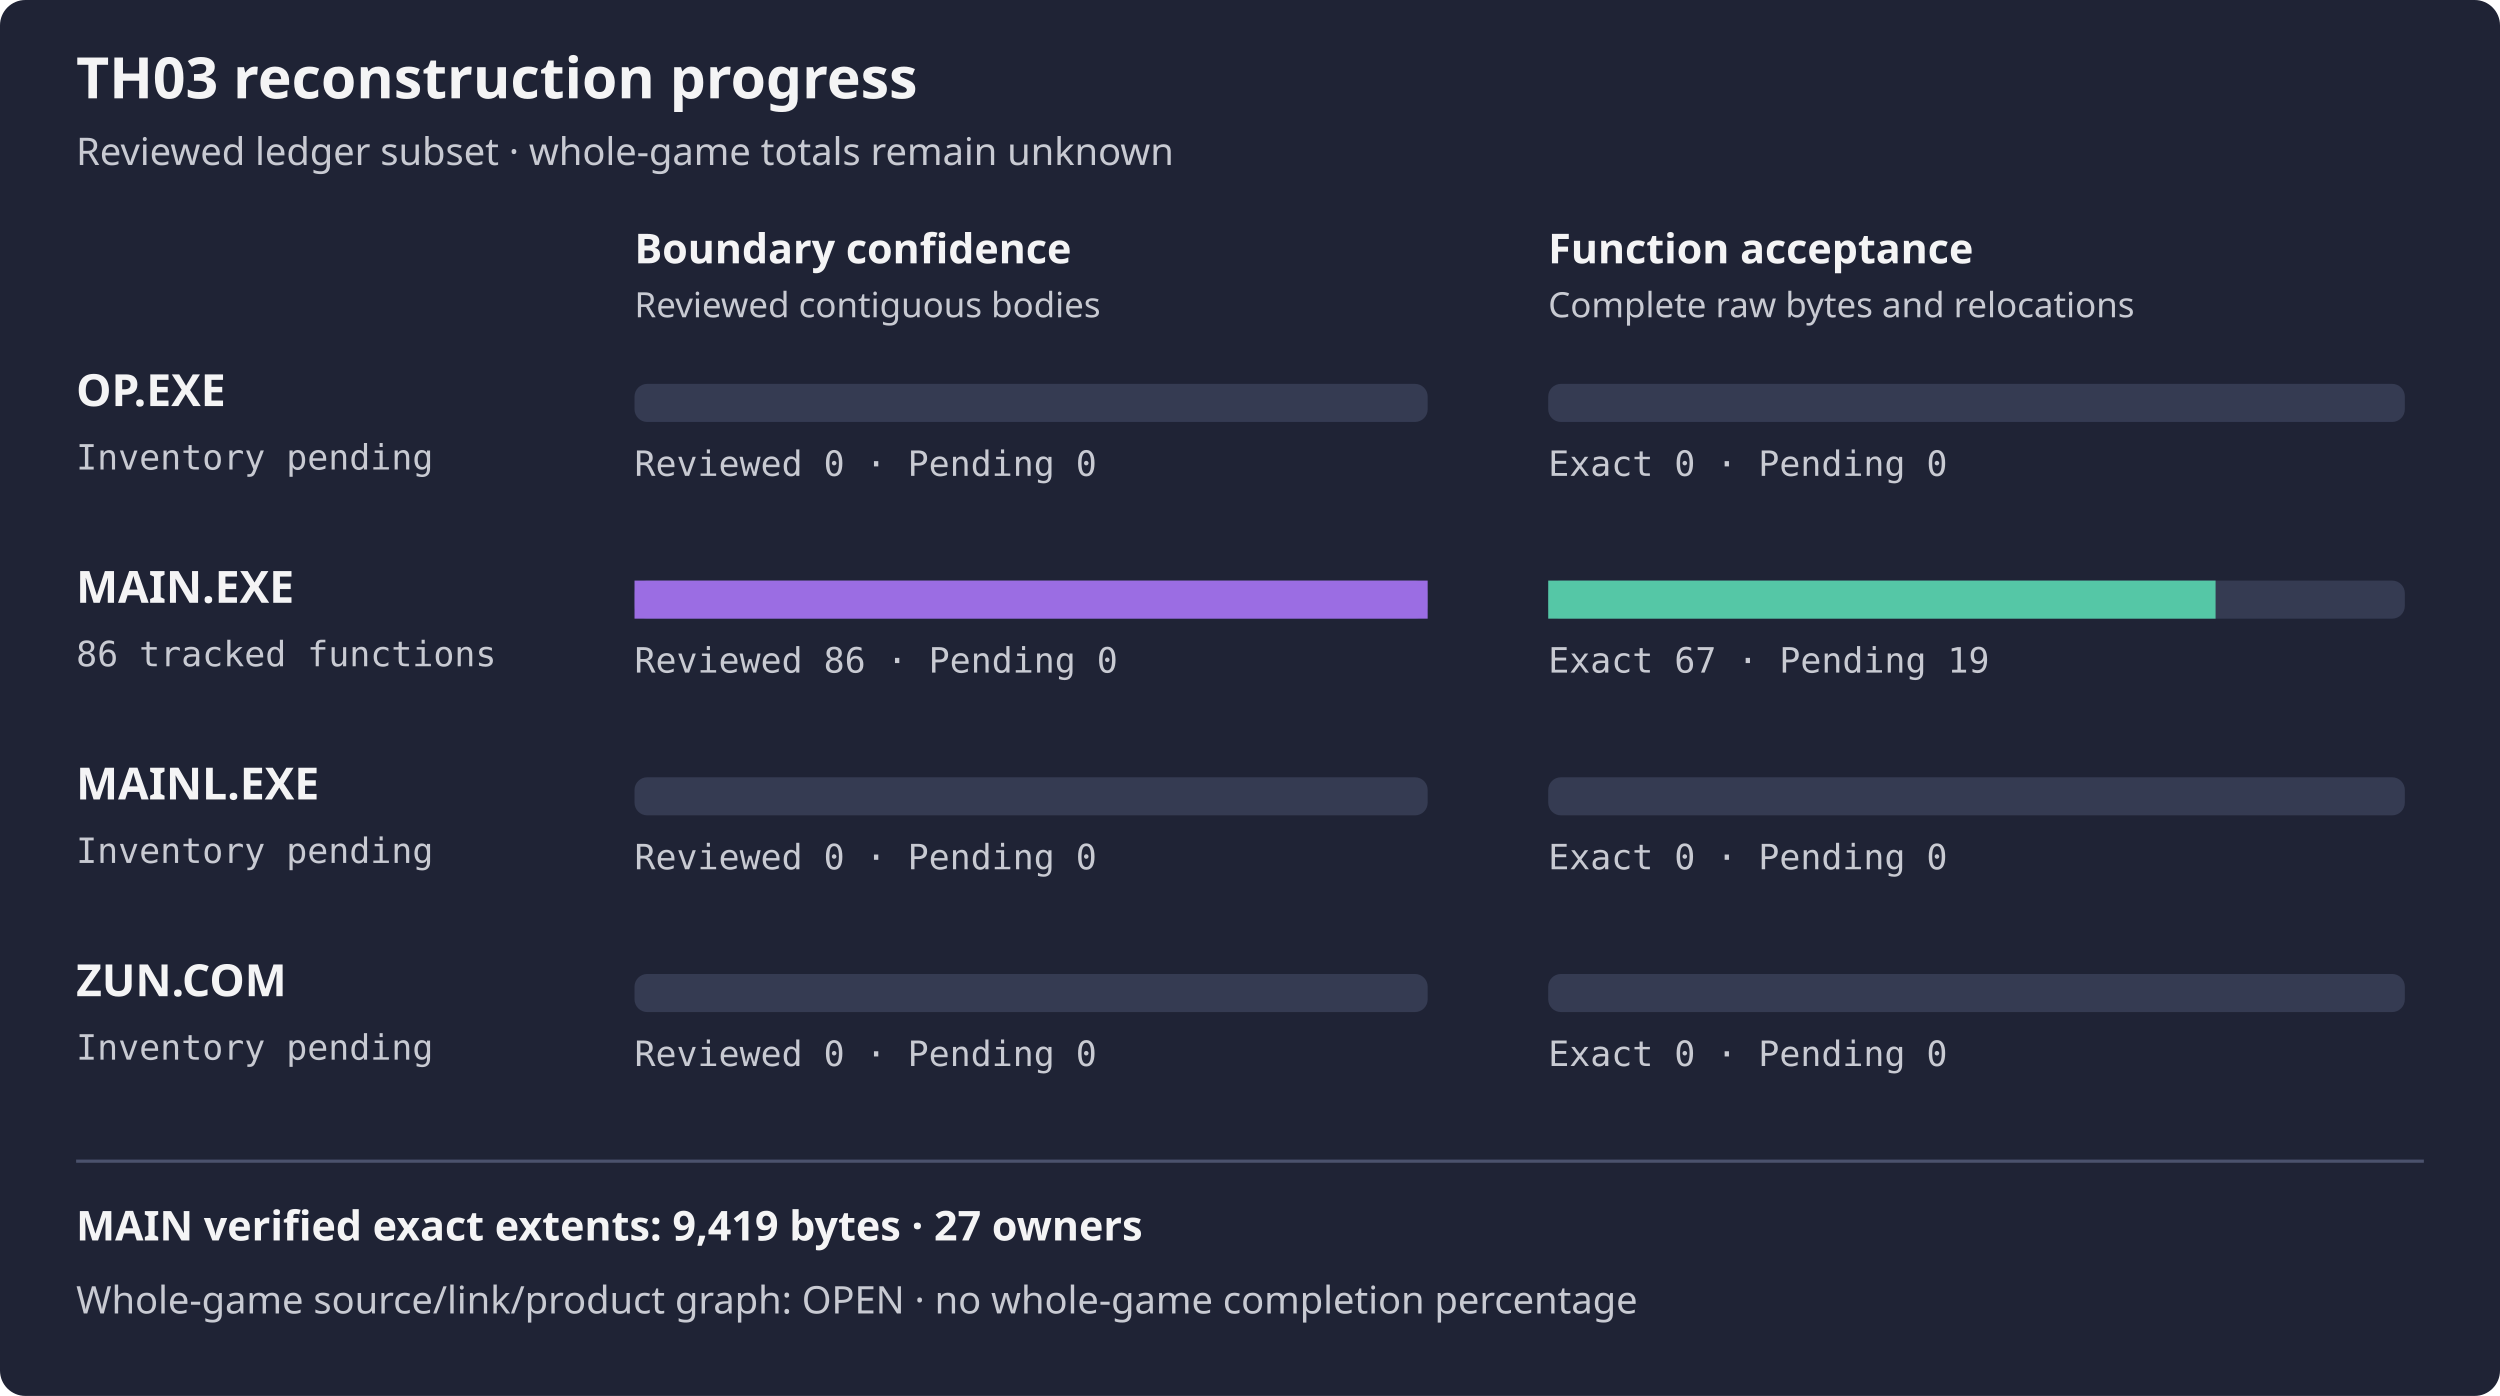
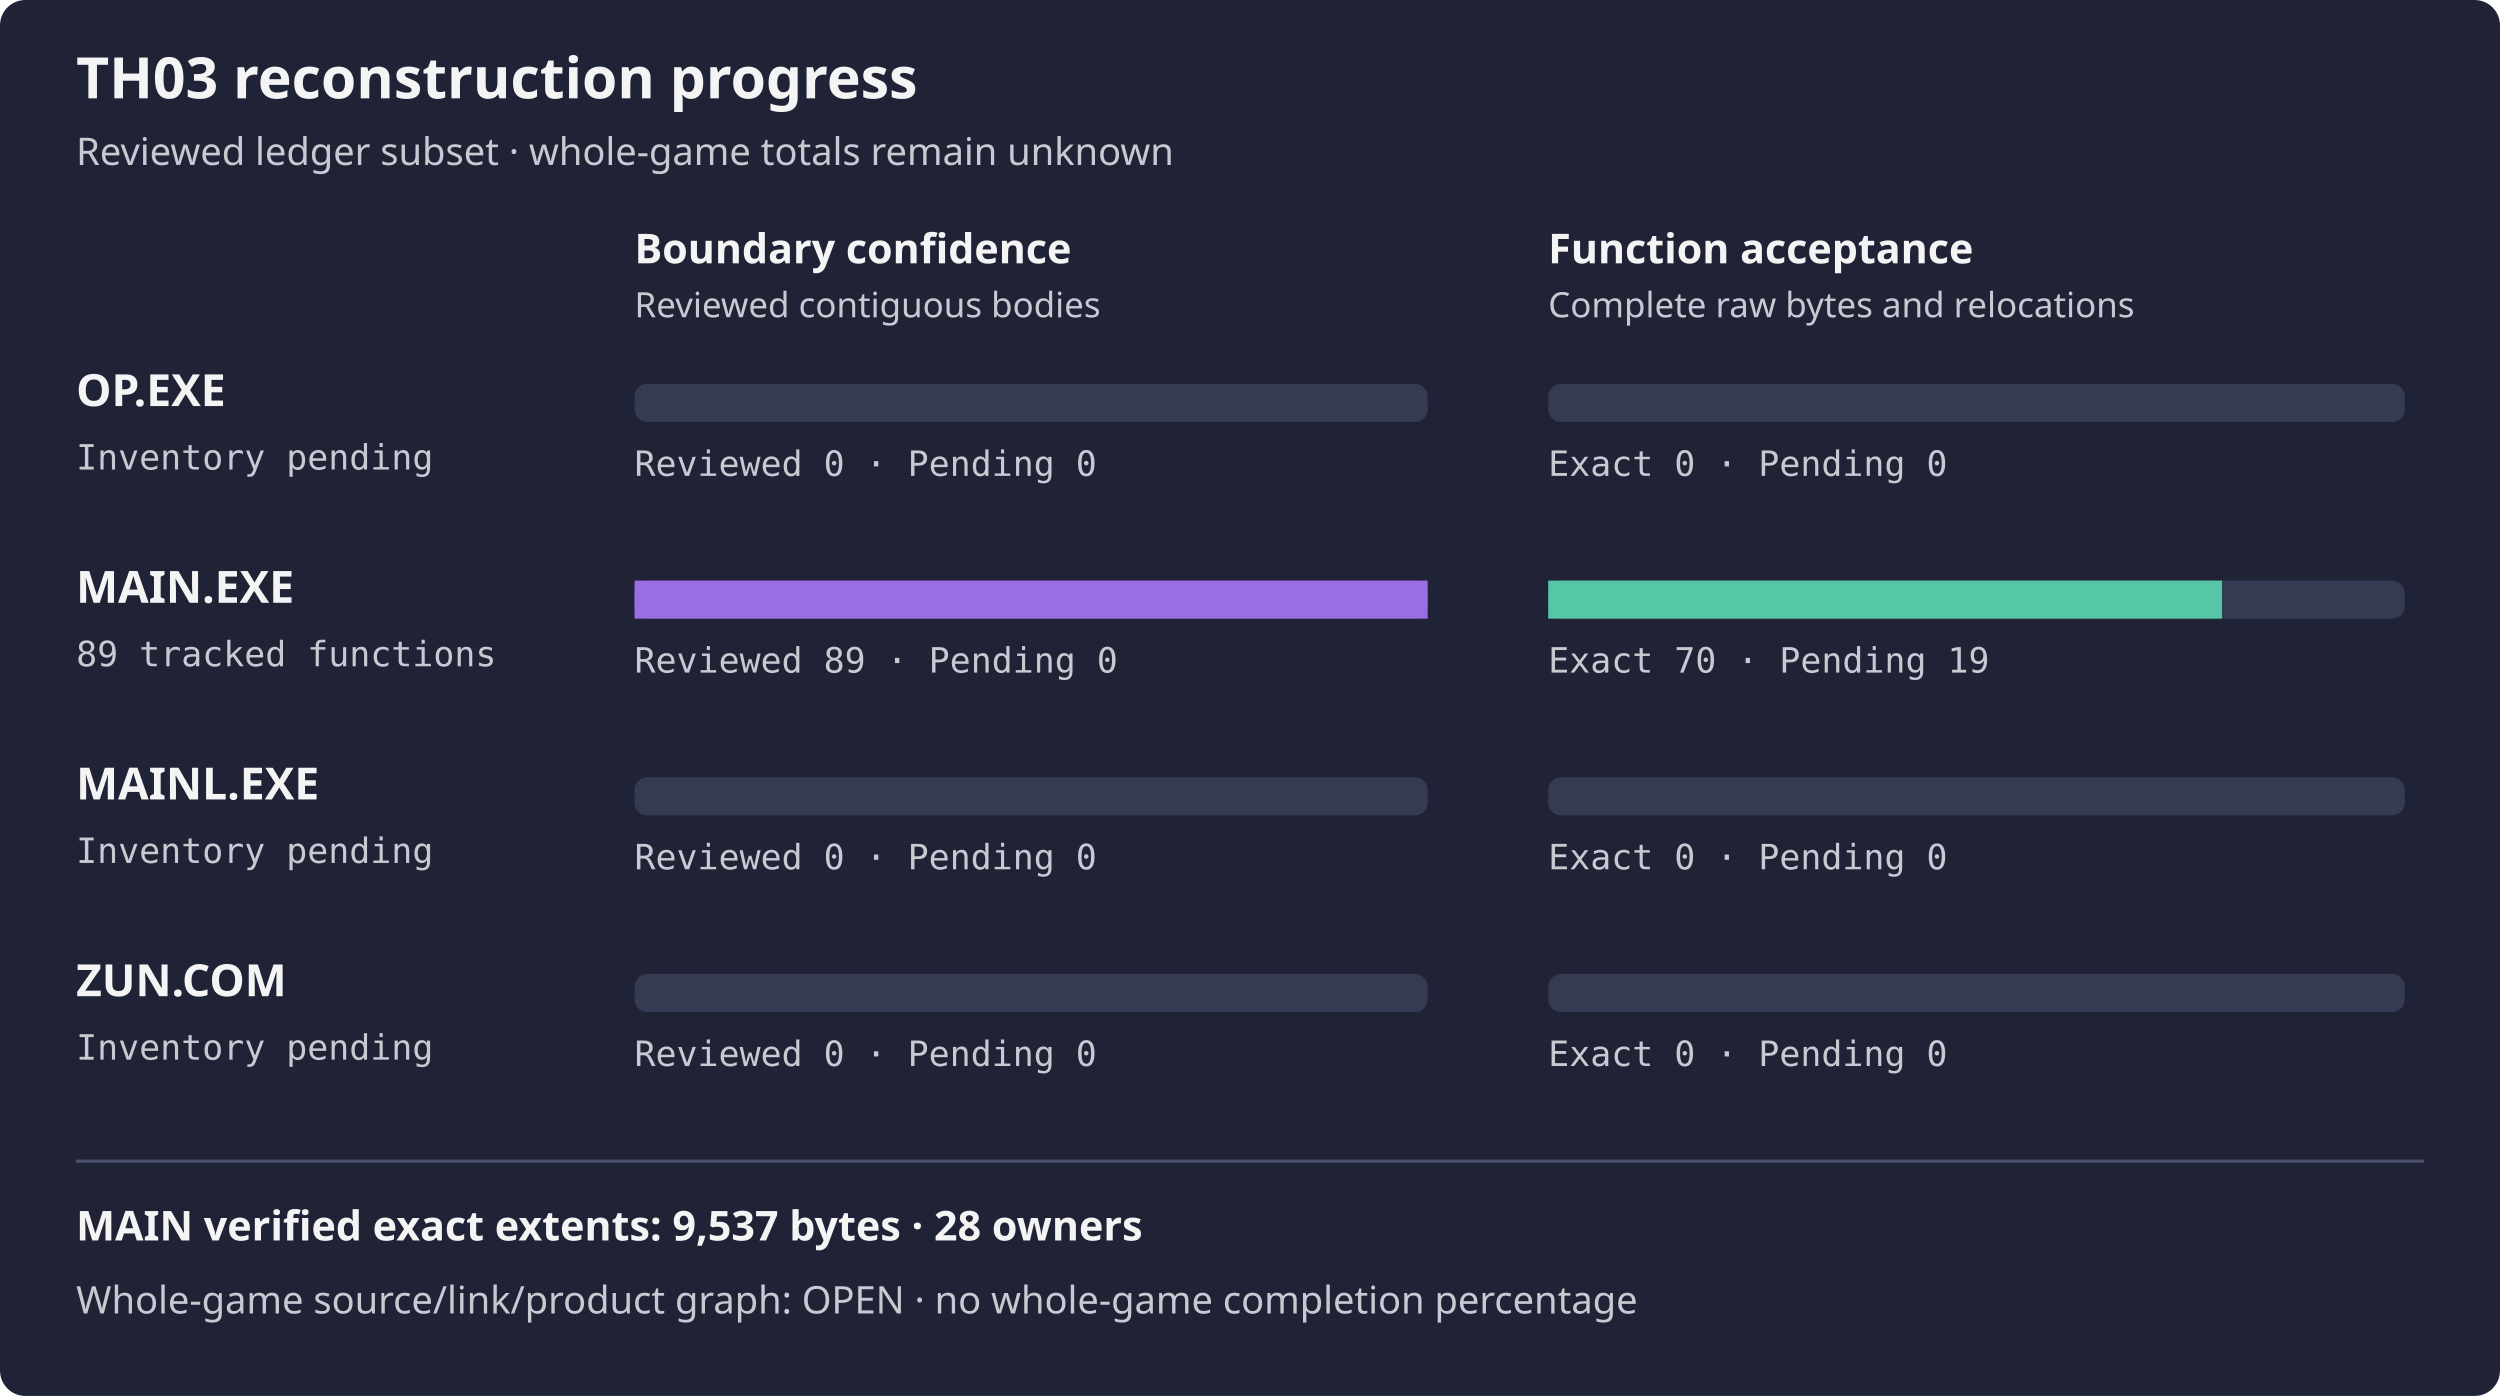
<svg xmlns="http://www.w3.org/2000/svg" width="788" height="440" viewBox="0 0 788 440" role="img" aria-label="TH03 reviewed subset reconstruction progress">
  <rect width="788" height="440" rx="8" fill="#1f2335" />
  <text x="24" y="31" fill="#f4f4f5" font-family="sans-serif" font-size="18" font-weight="600">TH03 reconstruction progress</text>
  <text x="24" y="52" fill="#c8cad2" font-family="sans-serif" font-size="12">Reviewed ledger subset · whole-game totals remain unknown</text>
  <text x="200" y="83" fill="#f4f4f5" font-family="sans-serif" font-size="13" font-weight="600">Boundary confidence</text>
  <text x="488" y="83" fill="#f4f4f5" font-family="sans-serif" font-size="13" font-weight="600">Function acceptance</text>
  <text x="200" y="100" fill="#c8cad2" font-family="sans-serif" font-size="11">Reviewed contiguous bodies</text>
  <text x="488" y="100" fill="#c8cad2" font-family="sans-serif" font-size="11">Complete raw bytes and relocations</text>
  <text x="24" y="128" fill="#f4f4f5" font-family="sans-serif" font-size="14" font-weight="600">OP.EXE</text>
  <text x="24" y="148" fill="#c8cad2" font-family="monospace" font-size="11">Inventory pending</text>
  <rect x="200" y="121" width="250" height="12" rx="4" fill="#353b52" />
  <rect x="488" y="121" width="270" height="12" rx="4" fill="#353b52" />
  <rect x="200" y="121" width="0.00" height="12" fill="#9b6de3" />
  <rect x="488" y="121" width="0.00" height="12" fill="#55c7a6" />
  <text x="200" y="150" fill="#c8cad2" font-family="monospace" font-size="11">Reviewed 0 · Pending 0</text>
  <text x="488" y="150" fill="#c8cad2" font-family="monospace" font-size="11">Exact 0 · Pending 0</text>
  <text x="24" y="190" fill="#f4f4f5" font-family="sans-serif" font-size="14" font-weight="600">MAIN.EXE</text>
-   <text x="24" y="210" fill="#c8cad2" font-family="monospace" font-size="11">86 tracked functions</text>
+   <text x="24" y="210" fill="#c8cad2" font-family="monospace" font-size="11">89 tracked functions</text>
  <rect x="200" y="183" width="250" height="12" rx="4" fill="#353b52" />
  <rect x="488" y="183" width="270" height="12" rx="4" fill="#353b52" />
  <rect x="200" y="183" width="250.00" height="12" fill="#9b6de3" />
-   <rect x="488" y="183" width="210.35" height="12" fill="#55c7a6" />
-   <text x="200" y="212" fill="#c8cad2" font-family="monospace" font-size="11">Reviewed 86 · Pending 0</text>
-   <text x="488" y="212" fill="#c8cad2" font-family="monospace" font-size="11">Exact 67 · Pending 19</text>
+   <rect x="488" y="183" width="212.36" height="12" fill="#55c7a6" />
+   <text x="200" y="212" fill="#c8cad2" font-family="monospace" font-size="11">Reviewed 89 · Pending 0</text>
+   <text x="488" y="212" fill="#c8cad2" font-family="monospace" font-size="11">Exact 70 · Pending 19</text>
  <text x="24" y="252" fill="#f4f4f5" font-family="sans-serif" font-size="14" font-weight="600">MAINL.EXE</text>
  <text x="24" y="272" fill="#c8cad2" font-family="monospace" font-size="11">Inventory pending</text>
  <rect x="200" y="245" width="250" height="12" rx="4" fill="#353b52" />
  <rect x="488" y="245" width="270" height="12" rx="4" fill="#353b52" />
  <rect x="200" y="245" width="0.00" height="12" fill="#9b6de3" />
  <rect x="488" y="245" width="0.00" height="12" fill="#55c7a6" />
  <text x="200" y="274" fill="#c8cad2" font-family="monospace" font-size="11">Reviewed 0 · Pending 0</text>
  <text x="488" y="274" fill="#c8cad2" font-family="monospace" font-size="11">Exact 0 · Pending 0</text>
  <text x="24" y="314" fill="#f4f4f5" font-family="sans-serif" font-size="14" font-weight="600">ZUN.COM</text>
  <text x="24" y="334" fill="#c8cad2" font-family="monospace" font-size="11">Inventory pending</text>
  <rect x="200" y="307" width="250" height="12" rx="4" fill="#353b52" />
  <rect x="488" y="307" width="270" height="12" rx="4" fill="#353b52" />
  <rect x="200" y="307" width="0.00" height="12" fill="#9b6de3" />
  <rect x="488" y="307" width="0.00" height="12" fill="#55c7a6" />
  <text x="200" y="336" fill="#c8cad2" font-family="monospace" font-size="11">Reviewed 0 · Pending 0</text>
  <text x="488" y="336" fill="#c8cad2" font-family="monospace" font-size="11">Exact 0 · Pending 0</text>
  <path d="M24 366 H764" stroke="#4b526d" />
-   <text x="24" y="391" fill="#f4f4f5" font-family="sans-serif" font-size="13" font-weight="600">MAIN verified exact extents: 9,419 bytes · 27 owners</text>
+   <text x="24" y="391" fill="#f4f4f5" font-family="sans-serif" font-size="13" font-weight="600">MAIN verified exact extents: 9,537 bytes · 28 owners</text>
  <text x="24" y="414" fill="#c8cad2" font-family="sans-serif" font-size="12">Whole-game source/link/product graph: OPEN · no whole-game completion percentage</text>
</svg>
